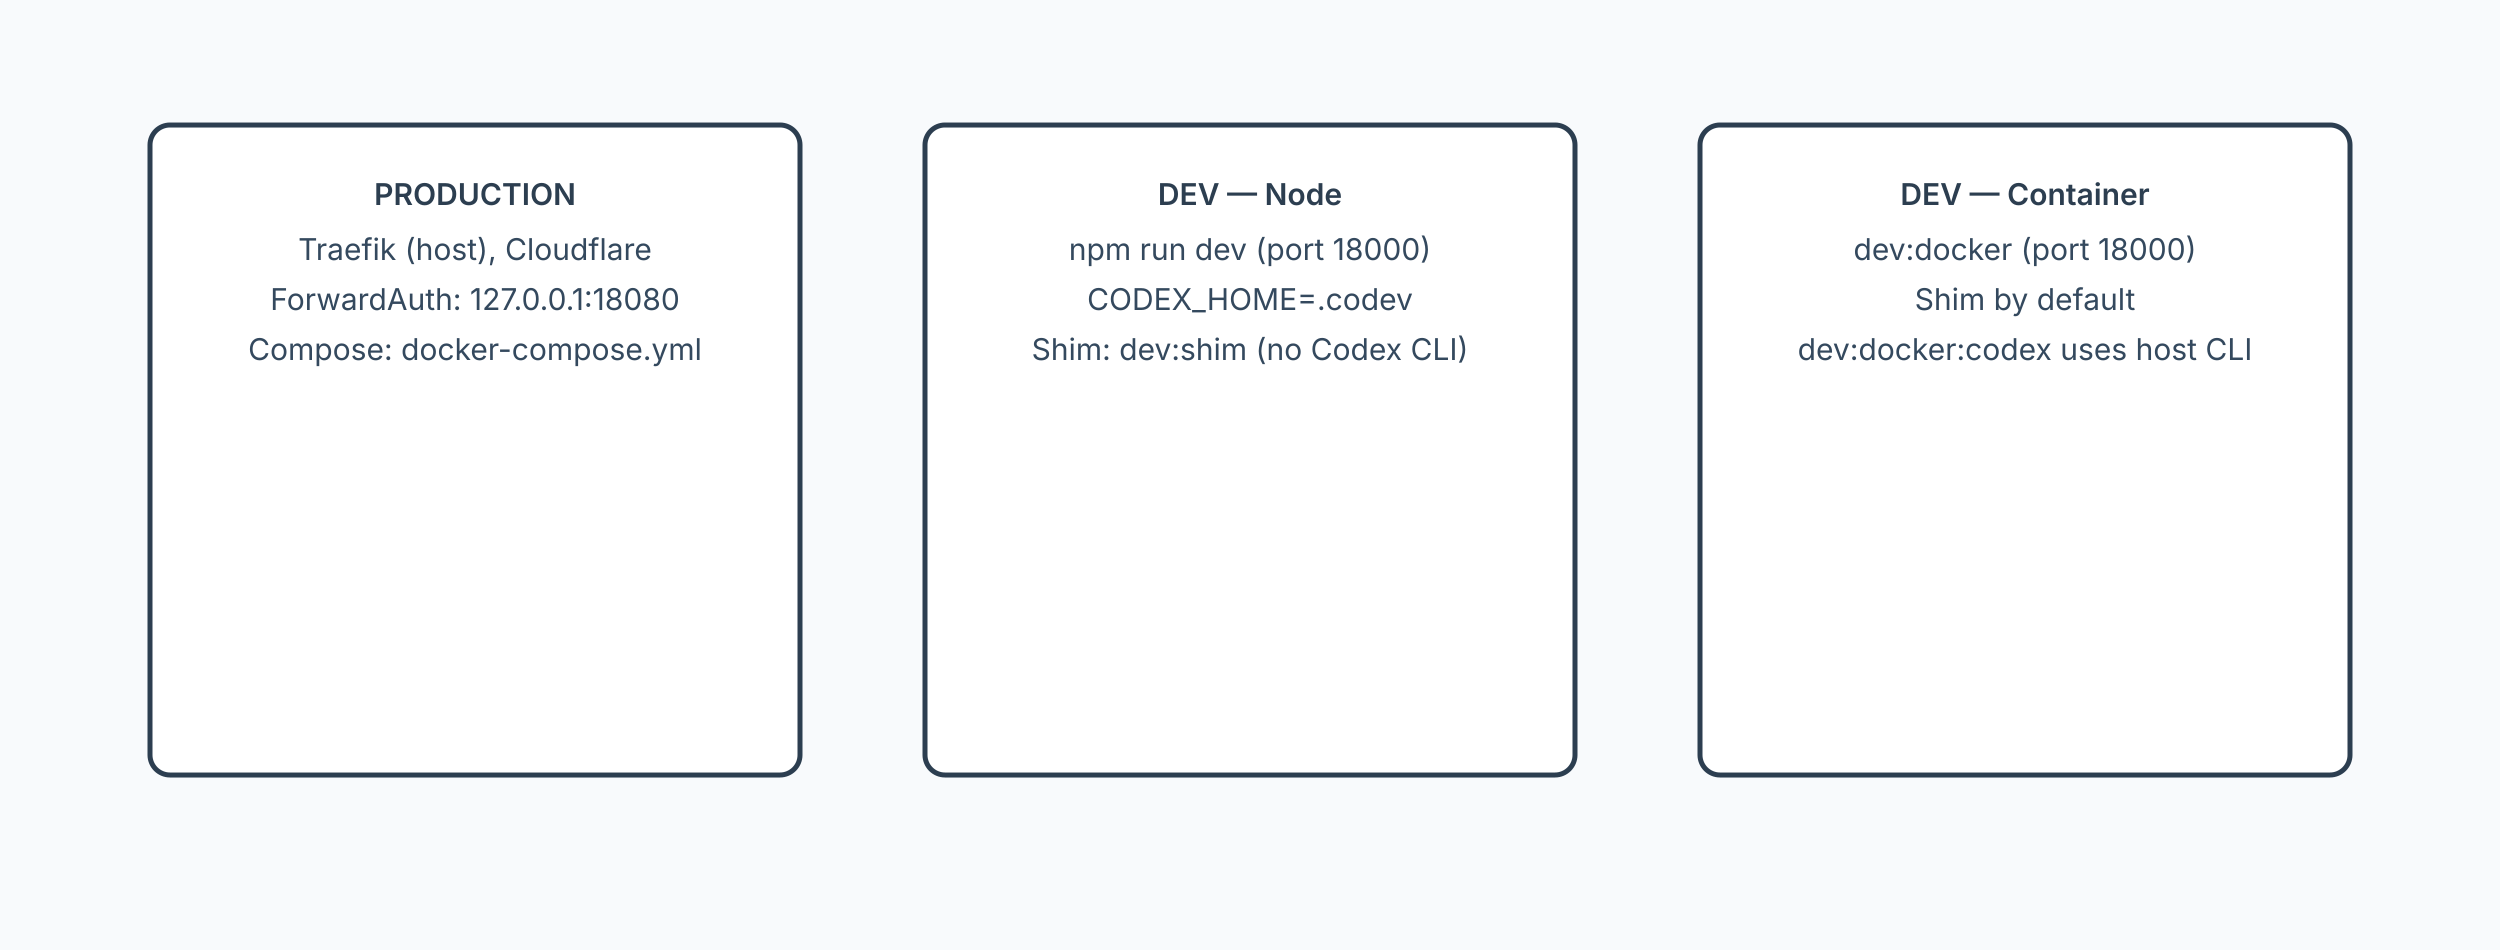
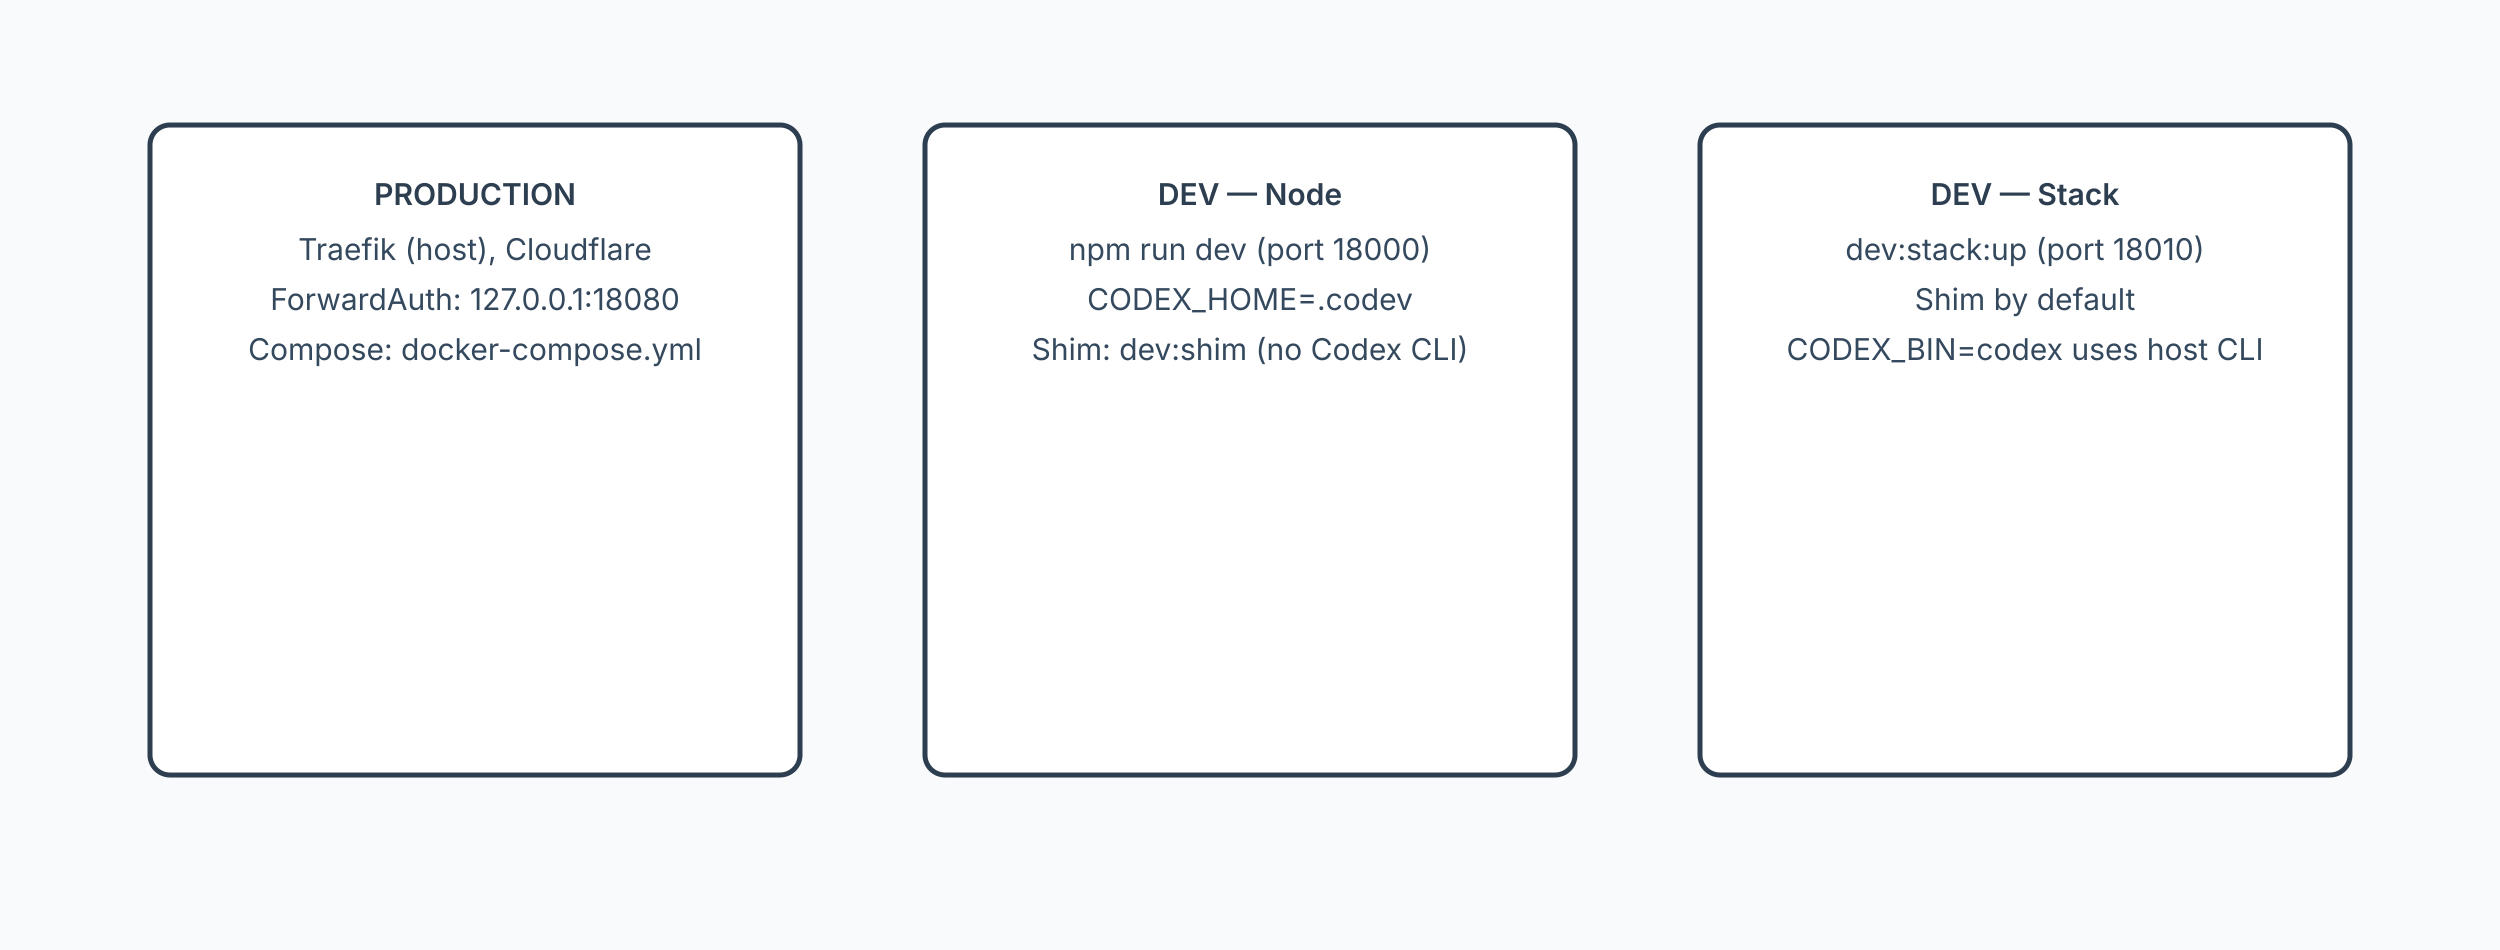
<svg xmlns="http://www.w3.org/2000/svg" width="1000" height="380" viewBox="0 0 1000 380" font-family="Inter,Segoe UI,Arial,Helvetica,sans-serif">
  <defs>
    <style>
      .box { fill:#fff; stroke:#2c3e50; stroke-width:2; rx:8; ry:8; }
      .title { font-weight:600; fill:#2c3e50; }
      .small { fill:#34495e; font-size:12px; }
      .arrow { stroke:#2c3e50; stroke-width:2; marker-end:url(#arrowhead); fill:none; }
    </style>
    <marker id="arrowhead" markerWidth="10" markerHeight="7" refX="9" refY="3.5" orient="auto">
      <polygon points="0 0, 10 3.5, 0 7" fill="#2c3e50" />
    </marker>
  </defs>
  <rect x="0" y="0" width="1000" height="380" fill="#f8fafc" />
  <rect class="box" x="60" y="50" width="260" height="260" />
  <text class="title" x="190" y="82" text-anchor="middle">PRODUCTION</text>
  <text class="small" x="190" y="104" text-anchor="middle">Traefik (host), Cloudflare</text>
  <text class="small" x="190" y="124" text-anchor="middle">ForwardAuth: 127.0.0.1:18080</text>
  <text class="small" x="190" y="144" text-anchor="middle">Compose: docker-compose.yml</text>
  <rect class="box" x="370" y="50" width="260" height="260" />
  <text class="title" x="500" y="82" text-anchor="middle">DEV — Node</text>
  <text class="small" x="500" y="104" text-anchor="middle">npm run dev (port 18000)</text>
  <text class="small" x="500" y="124" text-anchor="middle">CODEX_HOME=.codev</text>
  <text class="small" x="500" y="144" text-anchor="middle">Shim: dev:shim (no Codex CLI)</text>
  <rect class="box" x="680" y="50" width="260" height="260" />
-   <text class="title" x="810" y="82" text-anchor="middle">DEV — Container</text>
-   <text class="small" x="810" y="104" text-anchor="middle">dev:docker (port 18000)</text>
+   <text class="title" x="810" y="82" text-anchor="middle">DEV — Stack</text>
+   <text class="small" x="810" y="104" text-anchor="middle">dev:stack:up (port 18010)</text>
  <text class="small" x="810" y="124" text-anchor="middle">Shim by default</text>
-   <text class="small" x="810" y="144" text-anchor="middle">dev:docker:codex uses host CLI</text>
+   <text class="small" x="810" y="144" text-anchor="middle">CODEX_BIN=codex uses host CLI</text>
</svg>
